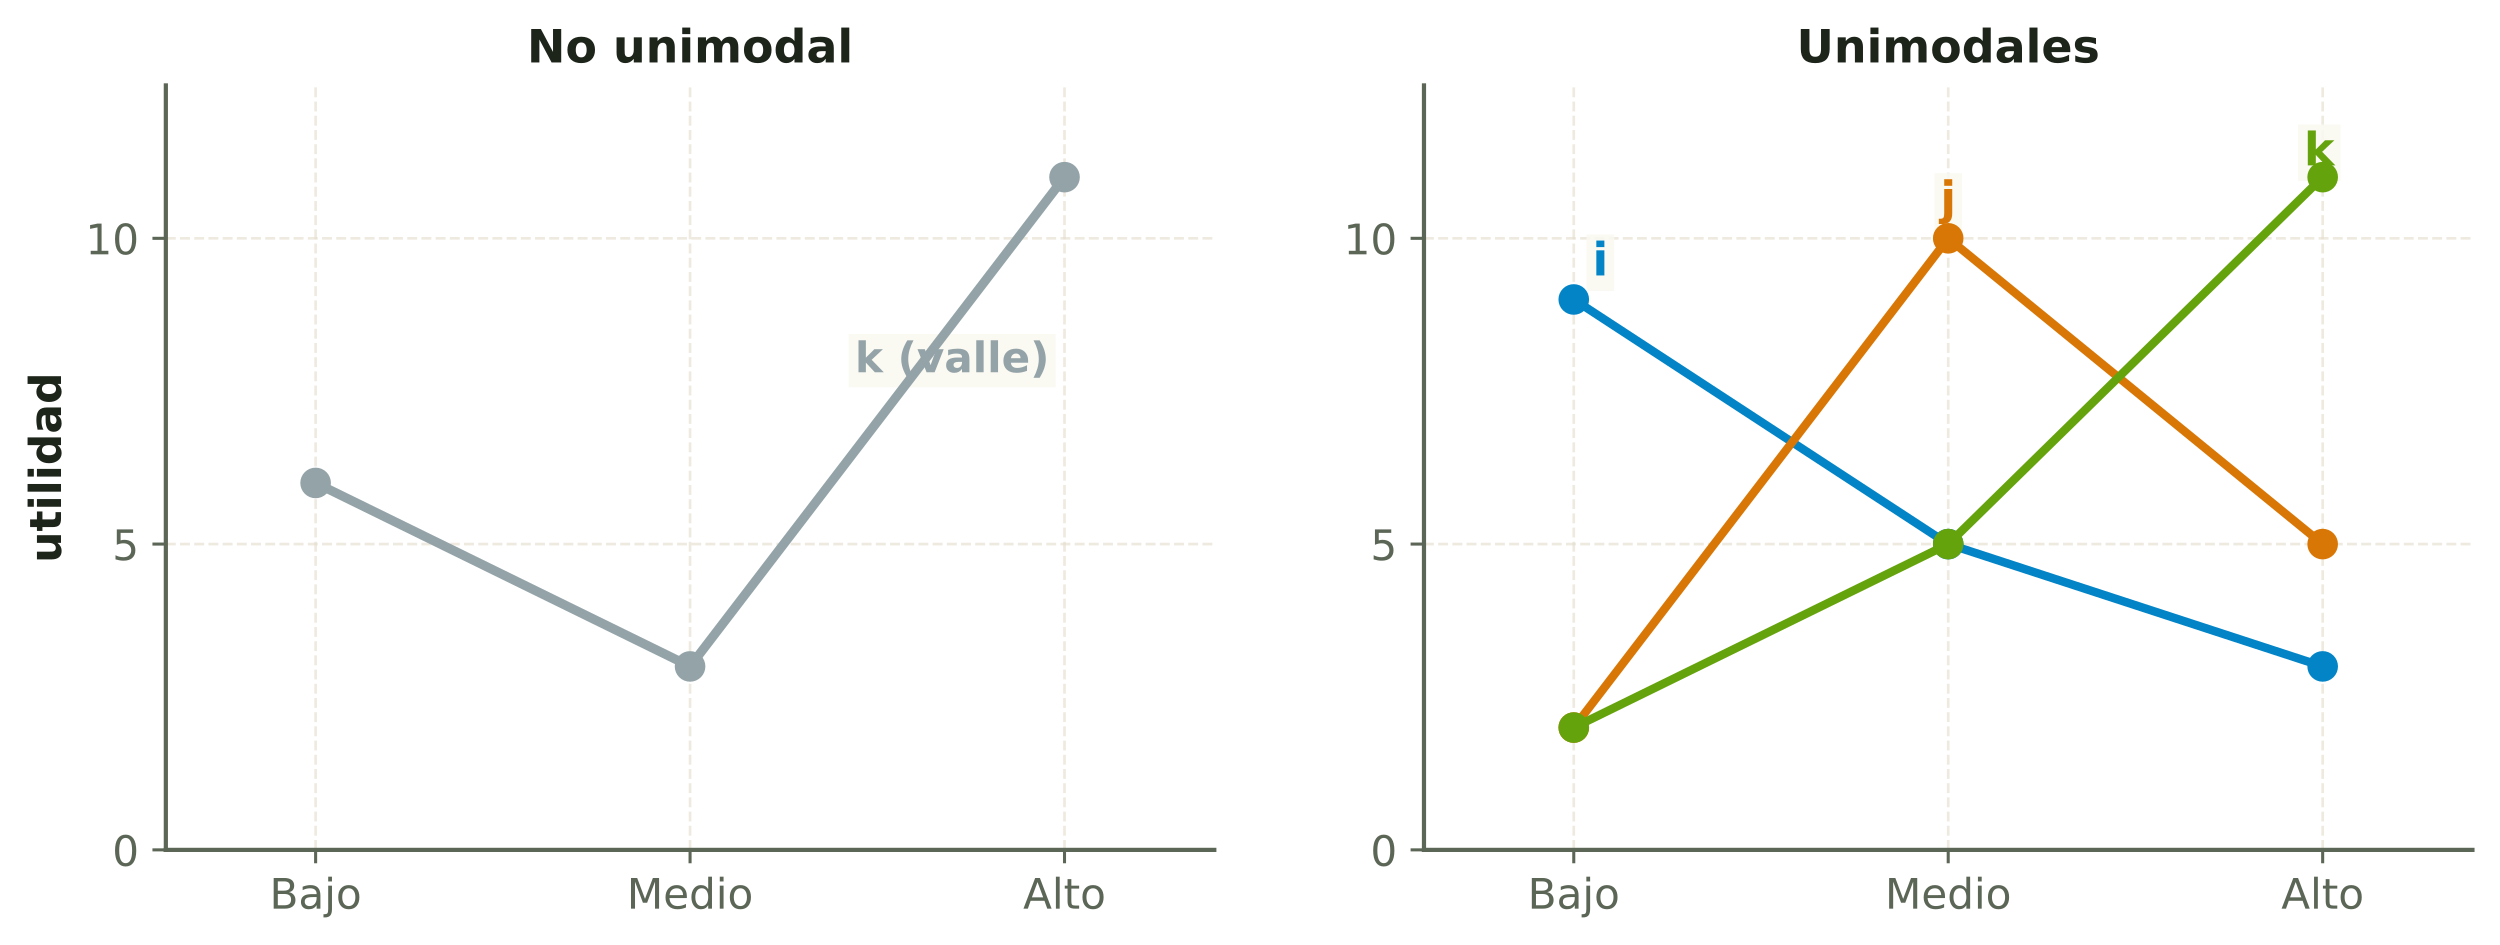
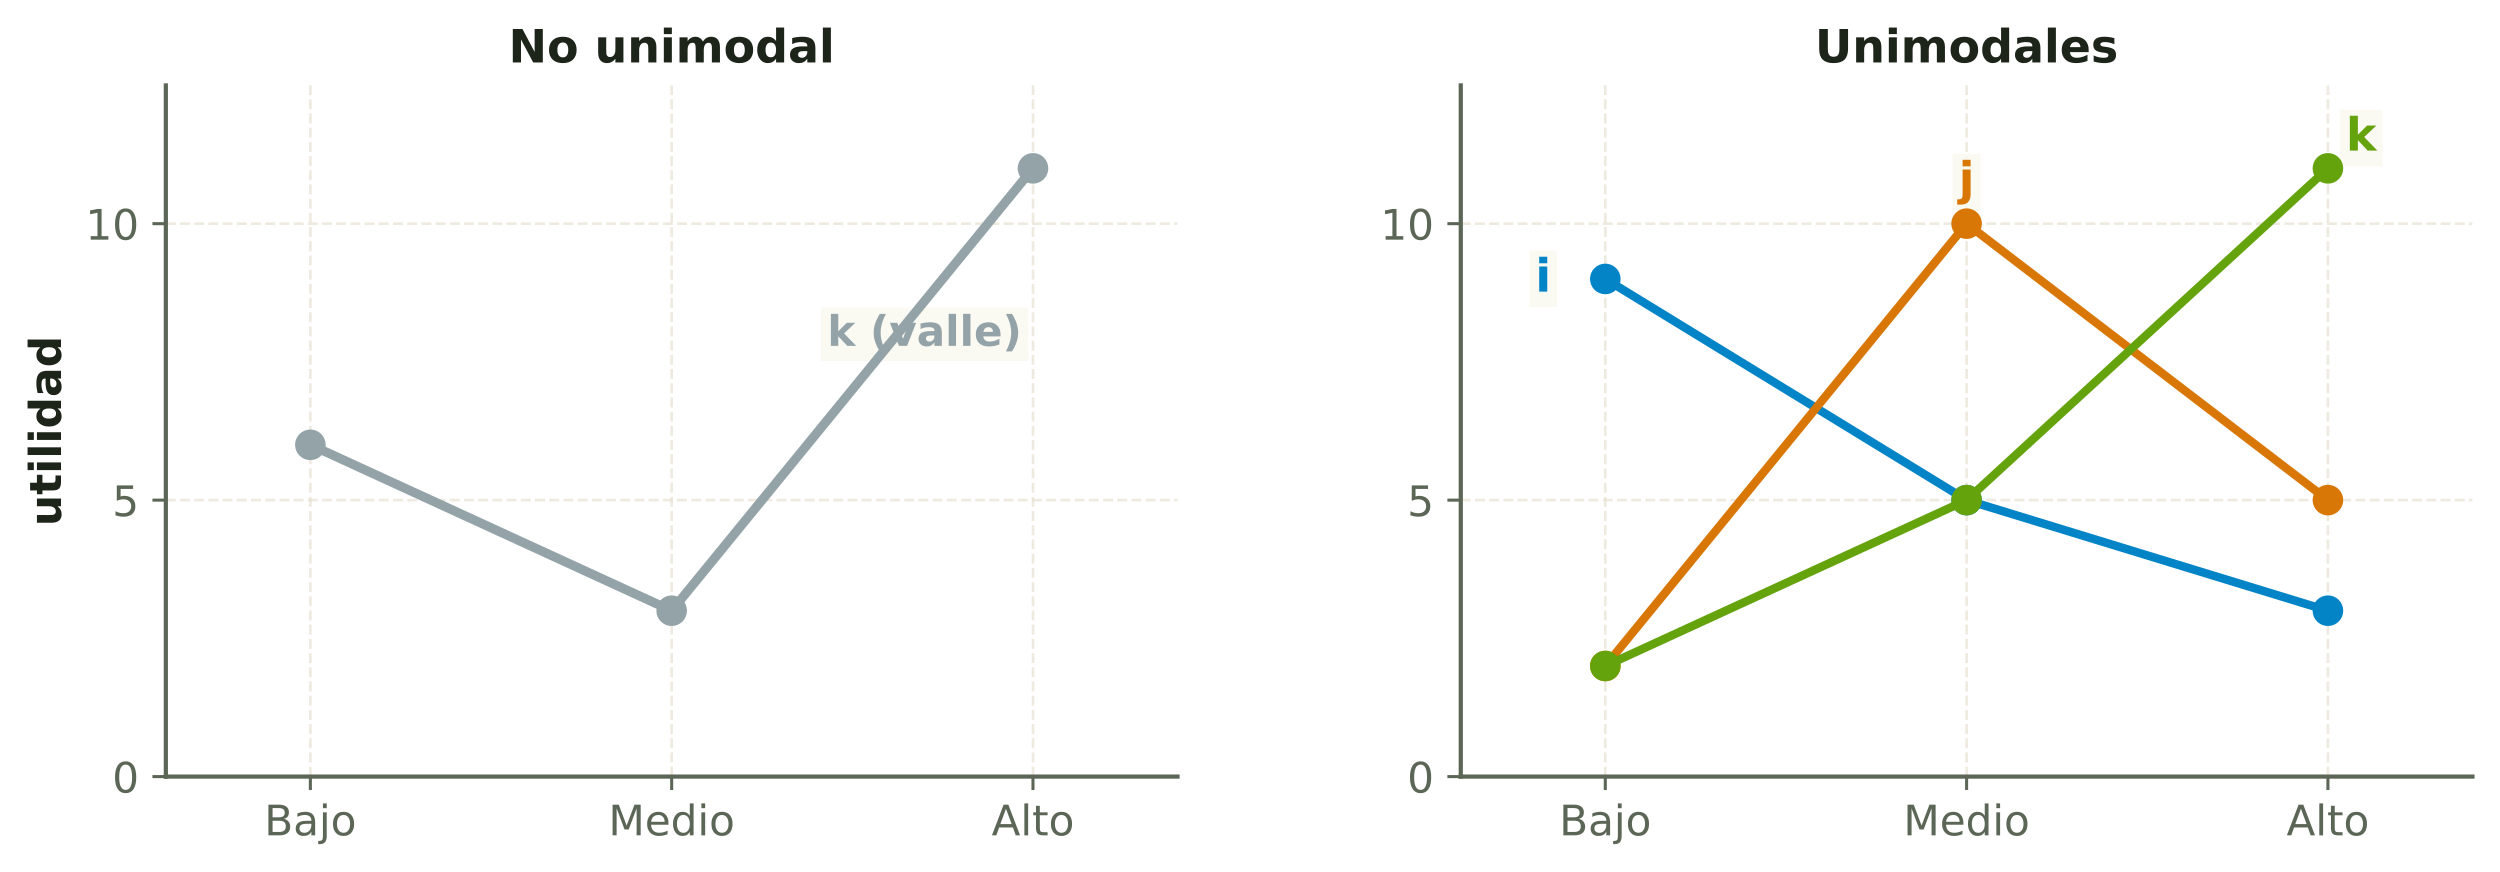
- <svg xmlns="http://www.w3.org/2000/svg" xmlns:xlink="http://www.w3.org/1999/xlink" width="653.167pt" height="246.892pt" viewBox="0 0 653.167 246.892" version="1.1">
+ <svg xmlns="http://www.w3.org/2000/svg" xmlns:xlink="http://www.w3.org/1999/xlink" width="653.167pt" height="227.74pt" viewBox="0 0 653.167 227.74" version="1.1">
  <defs>
    <style type="text/css">*{stroke-linejoin: round; stroke-linecap: butt}</style>
  </defs>
  <g id="figure_1">
    <g id="patch_1">
-       <path d="M 0 246.892  L 653.167 246.892  L 653.167 0  L 0 0  L 0 246.892  z " style="fill: none; opacity: 0" />
+       <path d="M 0 227.74  L 653.167 227.74  L 653.167 0  L 0 0  L 0 227.74  z " style="fill: none; opacity: 0" />
    </g>
    <g id="axes_1">
      <g id="patch_2">
-         <path d="M 43.327 222.046  L 317.255 222.046  L 317.255 22.318  L 43.327 22.318  L 43.327 222.046  z " style="fill: none" />
+         <path d="M 43.327 202.894  L 307.643 202.894  L 307.643 22.318  L 43.327 22.318  L 43.327 202.894  z " style="fill: none" />
      </g>
      <g id="matplotlib.axis_1">
        <g id="xtick_1">
          <g id="line2d_1">
-             <path d="M 82.46 222.046  L 82.46 22.318  " clip-path="url(#p95451fff57)" style="fill: none; stroke-dasharray: 2.59,1.12; stroke-dashoffset: 0; stroke: #e2dccb; stroke-opacity: 0.6; stroke-width: 0.7" />
+             <path d="M 81.087 202.894  L 81.087 22.318  " clip-path="url(#p5c5f6a3456)" style="fill: none; stroke-dasharray: 2.59,1.12; stroke-dashoffset: 0; stroke: #e2dccb; stroke-opacity: 0.6; stroke-width: 0.7" />
          </g>
          <g id="line2d_2">
            <defs>
              <path id="m096bc9ec4f" d="M 0 0  L 0 3.5  " style="stroke: #5c6656; stroke-width: 0.8" />
            </defs>
            <g>
-               <use xlink:href="#m096bc9ec4f" x="82.46" y="222.046" style="fill: #5c6656; stroke: #5c6656; stroke-width: 0.8" />
+               <use xlink:href="#m096bc9ec4f" x="81.087" y="202.894" style="fill: #5c6656; stroke: #5c6656; stroke-width: 0.8" />
            </g>
          </g>
          <g id="text_1">
-             <g style="fill: #5c6656" transform="translate(70.42255 237.4044) scale(0.11 -0.11)">
+             <g style="fill: #5c6656" transform="translate(69.04948 218.2524) scale(0.11 -0.11)">
              <defs>
                <path id="DejaVuSans-42" d="M 1259 2228  L 1259 519  L 2272 519  Q 2781 519 3026 730  Q 3272 941 3272 1375  Q 3272 1813 3026 2020  Q 2781 2228 2272 2228  L 1259 2228  z M 1259 4147  L 1259 2741  L 2194 2741  Q 2656 2741 2882 2914  Q 3109 3088 3109 3444  Q 3109 3797 2882 3972  Q 2656 4147 2194 4147  L 1259 4147  z M 628 4666  L 2241 4666  Q 2963 4666 3353 4366  Q 3744 4066 3744 3513  Q 3744 3084 3544 2831  Q 3344 2578 2956 2516  Q 3422 2416 3680 2098  Q 3938 1781 3938 1306  Q 3938 681 3513 340  Q 3088 0 2303 0  L 628 0  L 628 4666  z " transform="scale(0.015625)" />
                <path id="DejaVuSans-61" d="M 2194 1759  Q 1497 1759 1228 1600  Q 959 1441 959 1056  Q 959 750 1161 570  Q 1363 391 1709 391  Q 2188 391 2477 730  Q 2766 1069 2766 1631  L 2766 1759  L 2194 1759  z M 3341 1997  L 3341 0  L 2766 0  L 2766 531  Q 2569 213 2275 61  Q 1981 -91 1556 -91  Q 1019 -91 701 211  Q 384 513 384 1019  Q 384 1609 779 1909  Q 1175 2209 1959 2209  L 2766 2209  L 2766 2266  Q 2766 2663 2505 2880  Q 2244 3097 1772 3097  Q 1472 3097 1187 3025  Q 903 2953 641 2809  L 641 3341  Q 956 3463 1253 3523  Q 1550 3584 1831 3584  Q 2591 3584 2966 3190  Q 3341 2797 3341 1997  z " transform="scale(0.015625)" />
                <path id="DejaVuSans-6a" d="M 603 3500  L 1178 3500  L 1178 -63  Q 1178 -731 923 -1031  Q 669 -1331 103 -1331  L -116 -1331  L -116 -844  L 38 -844  Q 366 -844 484 -692  Q 603 -541 603 -63  L 603 3500  z M 603 4863  L 1178 4863  L 1178 4134  L 603 4134  L 603 4863  z " transform="scale(0.015625)" />
                <path id="DejaVuSans-6f" d="M 1959 3097  Q 1497 3097 1228 2736  Q 959 2375 959 1747  Q 959 1119 1226 758  Q 1494 397 1959 397  Q 2419 397 2687 759  Q 2956 1122 2956 1747  Q 2956 2369 2687 2733  Q 2419 3097 1959 3097  z M 1959 3584  Q 2709 3584 3137 3096  Q 3566 2609 3566 1747  Q 3566 888 3137 398  Q 2709 -91 1959 -91  Q 1206 -91 779 398  Q 353 888 353 1747  Q 353 2609 779 3096  Q 1206 3584 1959 3584  z " transform="scale(0.015625)" />
              </defs>
              <use xlink:href="#DejaVuSans-42" />
              <use xlink:href="#DejaVuSans-61" x="68.604" />
              <use xlink:href="#DejaVuSans-6a" x="129.883" />
              <use xlink:href="#DejaVuSans-6f" x="157.666" />
            </g>
          </g>
        </g>
        <g id="xtick_2">
          <g id="line2d_3">
-             <path d="M 180.291 222.046  L 180.291 22.318  " clip-path="url(#p95451fff57)" style="fill: none; stroke-dasharray: 2.59,1.12; stroke-dashoffset: 0; stroke: #e2dccb; stroke-opacity: 0.6; stroke-width: 0.7" />
+             <path d="M 175.485 202.894  L 175.485 22.318  " clip-path="url(#p5c5f6a3456)" style="fill: none; stroke-dasharray: 2.59,1.12; stroke-dashoffset: 0; stroke: #e2dccb; stroke-opacity: 0.6; stroke-width: 0.7" />
          </g>
          <g id="line2d_4">
            <g>
-               <use xlink:href="#m096bc9ec4f" x="180.291" y="222.046" style="fill: #5c6656; stroke: #5c6656; stroke-width: 0.8" />
+               <use xlink:href="#m096bc9ec4f" x="175.485" y="202.894" style="fill: #5c6656; stroke: #5c6656; stroke-width: 0.8" />
            </g>
          </g>
          <g id="text_2">
-             <g style="fill: #5c6656" transform="translate(163.7764 237.4044) scale(0.11 -0.11)">
+             <g style="fill: #5c6656" transform="translate(158.9706 218.2524) scale(0.11 -0.11)">
              <defs>
                <path id="DejaVuSans-4d" d="M 628 4666  L 1569 4666  L 2759 1491  L 3956 4666  L 4897 4666  L 4897 0  L 4281 0  L 4281 4097  L 3078 897  L 2444 897  L 1241 4097  L 1241 0  L 628 0  L 628 4666  z " transform="scale(0.015625)" />
                <path id="DejaVuSans-65" d="M 3597 1894  L 3597 1613  L 953 1613  Q 991 1019 1311 708  Q 1631 397 2203 397  Q 2534 397 2845 478  Q 3156 559 3463 722  L 3463 178  Q 3153 47 2828 -22  Q 2503 -91 2169 -91  Q 1331 -91 842 396  Q 353 884 353 1716  Q 353 2575 817 3079  Q 1281 3584 2069 3584  Q 2775 3584 3186 3129  Q 3597 2675 3597 1894  z M 3022 2063  Q 3016 2534 2758 2815  Q 2500 3097 2075 3097  Q 1594 3097 1305 2825  Q 1016 2553 972 2059  L 3022 2063  z " transform="scale(0.015625)" />
                <path id="DejaVuSans-64" d="M 2906 2969  L 2906 4863  L 3481 4863  L 3481 0  L 2906 0  L 2906 525  Q 2725 213 2448 61  Q 2172 -91 1784 -91  Q 1150 -91 751 415  Q 353 922 353 1747  Q 353 2572 751 3078  Q 1150 3584 1784 3584  Q 2172 3584 2448 3432  Q 2725 3281 2906 2969  z M 947 1747  Q 947 1113 1208 752  Q 1469 391 1925 391  Q 2381 391 2643 752  Q 2906 1113 2906 1747  Q 2906 2381 2643 2742  Q 2381 3103 1925 3103  Q 1469 3103 1208 2742  Q 947 2381 947 1747  z " transform="scale(0.015625)" />
                <path id="DejaVuSans-69" d="M 603 3500  L 1178 3500  L 1178 0  L 603 0  L 603 3500  z M 603 4863  L 1178 4863  L 1178 4134  L 603 4134  L 603 4863  z " transform="scale(0.015625)" />
              </defs>
              <use xlink:href="#DejaVuSans-4d" />
              <use xlink:href="#DejaVuSans-65" x="86.279" />
              <use xlink:href="#DejaVuSans-64" x="147.803" />
              <use xlink:href="#DejaVuSans-69" x="211.279" />
              <use xlink:href="#DejaVuSans-6f" x="239.062" />
            </g>
          </g>
        </g>
        <g id="xtick_3">
          <g id="line2d_5">
-             <path d="M 278.122 222.046  L 278.122 22.318  " clip-path="url(#p95451fff57)" style="fill: none; stroke-dasharray: 2.59,1.12; stroke-dashoffset: 0; stroke: #e2dccb; stroke-opacity: 0.6; stroke-width: 0.7" />
+             <path d="M 269.884 202.894  L 269.884 22.318  " clip-path="url(#p5c5f6a3456)" style="fill: none; stroke-dasharray: 2.59,1.12; stroke-dashoffset: 0; stroke: #e2dccb; stroke-opacity: 0.6; stroke-width: 0.7" />
          </g>
          <g id="line2d_6">
            <g>
-               <use xlink:href="#m096bc9ec4f" x="278.122" y="222.046" style="fill: #5c6656; stroke: #5c6656; stroke-width: 0.8" />
+               <use xlink:href="#m096bc9ec4f" x="269.884" y="202.894" style="fill: #5c6656; stroke: #5c6656; stroke-width: 0.8" />
            </g>
          </g>
          <g id="text_3">
-             <g style="fill: #5c6656" transform="translate(267.3104 237.4044) scale(0.11 -0.11)">
+             <g style="fill: #5c6656" transform="translate(259.0719 218.2524) scale(0.11 -0.11)">
              <defs>
                <path id="DejaVuSans-41" d="M 2188 4044  L 1331 1722  L 3047 1722  L 2188 4044  z M 1831 4666  L 2547 4666  L 4325 0  L 3669 0  L 3244 1197  L 1141 1197  L 716 0  L 50 0  L 1831 4666  z " transform="scale(0.015625)" />
                <path id="DejaVuSans-6c" d="M 603 4863  L 1178 4863  L 1178 0  L 603 0  L 603 4863  z " transform="scale(0.015625)" />
                <path id="DejaVuSans-74" d="M 1172 4494  L 1172 3500  L 2356 3500  L 2356 3053  L 1172 3053  L 1172 1153  Q 1172 725 1289 603  Q 1406 481 1766 481  L 2356 481  L 2356 0  L 1766 0  Q 1100 0 847 248  Q 594 497 594 1153  L 594 3053  L 172 3053  L 172 3500  L 594 3500  L 594 4494  L 1172 4494  z " transform="scale(0.015625)" />
              </defs>
              <use xlink:href="#DejaVuSans-41" />
              <use xlink:href="#DejaVuSans-6c" x="68.408" />
              <use xlink:href="#DejaVuSans-74" x="96.191" />
              <use xlink:href="#DejaVuSans-6f" x="135.4" />
            </g>
          </g>
        </g>
      </g>
      <g id="matplotlib.axis_2">
        <g id="ytick_1">
          <g id="line2d_7">
-             <path d="M 43.327 222.046  L 317.255 222.046  " clip-path="url(#p95451fff57)" style="fill: none; stroke-dasharray: 2.59,1.12; stroke-dashoffset: 0; stroke: #e2dccb; stroke-opacity: 0.6; stroke-width: 0.7" />
+             <path d="M 43.327 202.894  L 307.643 202.894  " clip-path="url(#p5c5f6a3456)" style="fill: none; stroke-dasharray: 2.59,1.12; stroke-dashoffset: 0; stroke: #e2dccb; stroke-opacity: 0.6; stroke-width: 0.7" />
          </g>
          <g id="line2d_8">
            <defs>
              <path id="m035c01e7cd" d="M 0 0  L -3.5 0  " style="stroke: #5c6656; stroke-width: 0.8" />
            </defs>
            <g>
-               <use xlink:href="#m035c01e7cd" x="43.327" y="222.046" style="fill: #5c6656; stroke: #5c6656; stroke-width: 0.8" />
+               <use xlink:href="#m035c01e7cd" x="43.327" y="202.894" style="fill: #5c6656; stroke: #5c6656; stroke-width: 0.8" />
            </g>
          </g>
          <g id="text_4">
-             <g style="fill: #5c6656" transform="translate(29.32859 226.2253) scale(0.11 -0.11)">
+             <g style="fill: #5c6656" transform="translate(29.32859 207.0733) scale(0.11 -0.11)">
              <defs>
                <path id="DejaVuSans-30" d="M 2034 4250  Q 1547 4250 1301 3770  Q 1056 3291 1056 2328  Q 1056 1369 1301 889  Q 1547 409 2034 409  Q 2525 409 2770 889  Q 3016 1369 3016 2328  Q 3016 3291 2770 3770  Q 2525 4250 2034 4250  z M 2034 4750  Q 2819 4750 3233 4129  Q 3647 3509 3647 2328  Q 3647 1150 3233 529  Q 2819 -91 2034 -91  Q 1250 -91 836 529  Q 422 1150 422 2328  Q 422 3509 836 4129  Q 1250 4750 2034 4750  z " transform="scale(0.015625)" />
              </defs>
              <use xlink:href="#DejaVuSans-30" />
            </g>
          </g>
        </g>
        <g id="ytick_2">
          <g id="line2d_9">
-             <path d="M 43.327 142.155  L 317.255 142.155  " clip-path="url(#p95451fff57)" style="fill: none; stroke-dasharray: 2.59,1.12; stroke-dashoffset: 0; stroke: #e2dccb; stroke-opacity: 0.6; stroke-width: 0.7" />
+             <path d="M 43.327 130.664  L 307.643 130.664  " clip-path="url(#p5c5f6a3456)" style="fill: none; stroke-dasharray: 2.59,1.12; stroke-dashoffset: 0; stroke: #e2dccb; stroke-opacity: 0.6; stroke-width: 0.7" />
          </g>
          <g id="line2d_10">
            <g>
-               <use xlink:href="#m035c01e7cd" x="43.327" y="142.155" style="fill: #5c6656; stroke: #5c6656; stroke-width: 0.8" />
+               <use xlink:href="#m035c01e7cd" x="43.327" y="130.664" style="fill: #5c6656; stroke: #5c6656; stroke-width: 0.8" />
            </g>
          </g>
          <g id="text_5">
-             <g style="fill: #5c6656" transform="translate(29.32859 146.3341) scale(0.11 -0.11)">
+             <g style="fill: #5c6656" transform="translate(29.32859 134.8429) scale(0.11 -0.11)">
              <defs>
                <path id="DejaVuSans-35" d="M 691 4666  L 3169 4666  L 3169 4134  L 1269 4134  L 1269 2991  Q 1406 3038 1543 3061  Q 1681 3084 1819 3084  Q 2600 3084 3056 2656  Q 3513 2228 3513 1497  Q 3513 744 3044 326  Q 2575 -91 1722 -91  Q 1428 -91 1123 -41  Q 819 9 494 109  L 494 744  Q 775 591 1075 516  Q 1375 441 1709 441  Q 2250 441 2565 725  Q 2881 1009 2881 1497  Q 2881 1984 2565 2268  Q 2250 2553 1709 2553  Q 1456 2553 1204 2497  Q 953 2441 691 2322  L 691 4666  z " transform="scale(0.015625)" />
              </defs>
              <use xlink:href="#DejaVuSans-35" />
            </g>
          </g>
        </g>
        <g id="ytick_3">
          <g id="line2d_11">
-             <path d="M 43.327 62.264  L 317.255 62.264  " clip-path="url(#p95451fff57)" style="fill: none; stroke-dasharray: 2.59,1.12; stroke-dashoffset: 0; stroke: #e2dccb; stroke-opacity: 0.6; stroke-width: 0.7" />
+             <path d="M 43.327 58.433  L 307.643 58.433  " clip-path="url(#p5c5f6a3456)" style="fill: none; stroke-dasharray: 2.59,1.12; stroke-dashoffset: 0; stroke: #e2dccb; stroke-opacity: 0.6; stroke-width: 0.7" />
          </g>
          <g id="line2d_12">
            <g>
-               <use xlink:href="#m035c01e7cd" x="43.327" y="62.264" style="fill: #5c6656; stroke: #5c6656; stroke-width: 0.8" />
+               <use xlink:href="#m035c01e7cd" x="43.327" y="58.433" style="fill: #5c6656; stroke: #5c6656; stroke-width: 0.8" />
            </g>
          </g>
          <g id="text_6">
-             <g style="fill: #5c6656" transform="translate(22.32984 66.44287) scale(0.11 -0.11)">
+             <g style="fill: #5c6656" transform="translate(22.32984 62.61247) scale(0.11 -0.11)">
              <defs>
                <path id="DejaVuSans-31" d="M 794 531  L 1825 531  L 1825 4091  L 703 3866  L 703 4441  L 1819 4666  L 2450 4666  L 2450 531  L 3481 531  L 3481 0  L 794 0  L 794 531  z " transform="scale(0.015625)" />
              </defs>
              <use xlink:href="#DejaVuSans-31" />
              <use xlink:href="#DejaVuSans-30" x="63.623" />
            </g>
          </g>
        </g>
        <g id="text_7">
-           <g style="fill: #1d241a" transform="translate(15.9382 147.0491) rotate(-90) scale(0.115 -0.115)">
+           <g style="fill: #1d241a" transform="translate(15.9382 137.4731) rotate(-90) scale(0.115 -0.115)">
            <defs>
              <path id="DejaVuSans-Bold-75" d="M 500 1363  L 500 3500  L 1625 3500  L 1625 3150  Q 1625 2866 1622 2436  Q 1619 2006 1619 1863  Q 1619 1441 1641 1255  Q 1663 1069 1716 984  Q 1784 875 1895 815  Q 2006 756 2150 756  Q 2500 756 2700 1025  Q 2900 1294 2900 1772  L 2900 3500  L 4019 3500  L 4019 0  L 2900 0  L 2900 506  Q 2647 200 2364 54  Q 2081 -91 1741 -91  Q 1134 -91 817 281  Q 500 653 500 1363  z " transform="scale(0.015625)" />
              <path id="DejaVuSans-Bold-74" d="M 1759 4494  L 1759 3500  L 2913 3500  L 2913 2700  L 1759 2700  L 1759 1216  Q 1759 972 1856 886  Q 1953 800 2241 800  L 2816 800  L 2816 0  L 1856 0  Q 1194 0 917 276  Q 641 553 641 1216  L 641 2700  L 84 2700  L 84 3500  L 641 3500  L 641 4494  L 1759 4494  z " transform="scale(0.015625)" />
              <path id="DejaVuSans-Bold-69" d="M 538 3500  L 1656 3500  L 1656 0  L 538 0  L 538 3500  z M 538 4863  L 1656 4863  L 1656 3950  L 538 3950  L 538 4863  z " transform="scale(0.015625)" />
              <path id="DejaVuSans-Bold-6c" d="M 538 4863  L 1656 4863  L 1656 0  L 538 0  L 538 4863  z " transform="scale(0.015625)" />
              <path id="DejaVuSans-Bold-64" d="M 2919 2988  L 2919 4863  L 4044 4863  L 4044 0  L 2919 0  L 2919 506  Q 2688 197 2409 53  Q 2131 -91 1766 -91  Q 1119 -91 703 423  Q 288 938 288 1747  Q 288 2556 703 3070  Q 1119 3584 1766 3584  Q 2128 3584 2408 3439  Q 2688 3294 2919 2988  z M 2181 722  Q 2541 722 2730 984  Q 2919 1247 2919 1747  Q 2919 2247 2730 2509  Q 2541 2772 2181 2772  Q 1825 2772 1636 2509  Q 1447 2247 1447 1747  Q 1447 1247 1636 984  Q 1825 722 2181 722  z " transform="scale(0.015625)" />
              <path id="DejaVuSans-Bold-61" d="M 2106 1575  Q 1756 1575 1579 1456  Q 1403 1338 1403 1106  Q 1403 894 1545 773  Q 1688 653 1941 653  Q 2256 653 2472 879  Q 2688 1106 2688 1447  L 2688 1575  L 2106 1575  z M 3816 1997  L 3816 0  L 2688 0  L 2688 519  Q 2463 200 2181 54  Q 1900 -91 1497 -91  Q 953 -91 614 226  Q 275 544 275 1050  Q 275 1666 698 1953  Q 1122 2241 2028 2241  L 2688 2241  L 2688 2328  Q 2688 2594 2478 2717  Q 2269 2841 1825 2841  Q 1466 2841 1156 2769  Q 847 2697 581 2553  L 581 3406  Q 941 3494 1303 3539  Q 1666 3584 2028 3584  Q 2975 3584 3395 3211  Q 3816 2838 3816 1997  z " transform="scale(0.015625)" />
            </defs>
            <use xlink:href="#DejaVuSans-Bold-75" />
            <use xlink:href="#DejaVuSans-Bold-74" x="71.191" />
            <use xlink:href="#DejaVuSans-Bold-69" x="118.994" />
            <use xlink:href="#DejaVuSans-Bold-6c" x="153.271" />
            <use xlink:href="#DejaVuSans-Bold-69" x="187.549" />
            <use xlink:href="#DejaVuSans-Bold-64" x="221.826" />
            <use xlink:href="#DejaVuSans-Bold-61" x="293.408" />
            <use xlink:href="#DejaVuSans-Bold-64" x="360.889" />
          </g>
        </g>
      </g>
      <g id="patch_3">
-         <path d="M 43.327 222.046  L 43.327 22.318  " style="fill: none; stroke: #5c6656; stroke-width: 1.1; stroke-linejoin: miter; stroke-linecap: square" />
+         <path d="M 43.327 202.894  L 43.327 22.318  " style="fill: none; stroke: #5c6656; stroke-width: 1.1; stroke-linejoin: miter; stroke-linecap: square" />
      </g>
      <g id="patch_4">
-         <path d="M 43.327 222.046  L 317.255 222.046  " style="fill: none; stroke: #5c6656; stroke-width: 1.1; stroke-linejoin: miter; stroke-linecap: square" />
+         <path d="M 43.327 202.894  L 307.643 202.894  " style="fill: none; stroke: #5c6656; stroke-width: 1.1; stroke-linejoin: miter; stroke-linecap: square" />
      </g>
      <g id="text_8">
        <g id="patch_5">
-           <path d="M 221.725 101.193  L 275.821 101.193  L 275.821 87.247  L 221.725 87.247  z " style="fill: #faf8f1; opacity: 0.9" />
-         </g>
-         <g style="fill: #94a3a8" transform="translate(223.3748 97.25552) scale(0.11 -0.11)">
+           <path d="M 214.516 94.298  L 268.612 94.298  L 268.612 80.353  L 214.516 80.353  z " style="fill: #faf8f1; opacity: 0.9" />
+         </g>
+         <g style="fill: #94a3a8" transform="translate(216.1662 90.3608) scale(0.11 -0.11)">
          <defs>
            <path id="DejaVuSans-Bold-6b" d="M 538 4863  L 1656 4863  L 1656 2216  L 2944 3500  L 4244 3500  L 2534 1894  L 4378 0  L 3022 0  L 1656 1459  L 1656 0  L 538 0  L 538 4863  z " transform="scale(0.015625)" />
            <path id="DejaVuSans-Bold-20" transform="scale(0.015625)" />
            <path id="DejaVuSans-Bold-28" d="M 2413 -844  L 1484 -844  Q 1006 -72 778 623  Q 550 1319 550 2003  Q 550 2688 779 3389  Q 1009 4091 1484 4856  L 2413 4856  Q 2013 4116 1813 3408  Q 1613 2700 1613 2009  Q 1613 1319 1811 609  Q 2009 -100 2413 -844  z " transform="scale(0.015625)" />
            <path id="DejaVuSans-Bold-76" d="M 97 3500  L 1216 3500  L 2088 1081  L 2956 3500  L 4078 3500  L 2700 0  L 1472 0  L 97 3500  z " transform="scale(0.015625)" />
            <path id="DejaVuSans-Bold-65" d="M 4031 1759  L 4031 1441  L 1416 1441  Q 1456 1047 1700 850  Q 1944 653 2381 653  Q 2734 653 3104 758  Q 3475 863 3866 1075  L 3866 213  Q 3469 63 3072 -14  Q 2675 -91 2278 -91  Q 1328 -91 801 392  Q 275 875 275 1747  Q 275 2603 792 3093  Q 1309 3584 2216 3584  Q 3041 3584 3536 3087  Q 4031 2591 4031 1759  z M 2881 2131  Q 2881 2450 2695 2645  Q 2509 2841 2209 2841  Q 1884 2841 1681 2658  Q 1478 2475 1428 2131  L 2881 2131  z " transform="scale(0.015625)" />
            <path id="DejaVuSans-Bold-29" d="M 513 -844  Q 913 -100 1113 609  Q 1313 1319 1313 2009  Q 1313 2700 1113 3408  Q 913 4116 513 4856  L 1441 4856  Q 1916 4091 2145 3389  Q 2375 2688 2375 2003  Q 2375 1319 2147 623  Q 1919 -72 1441 -844  L 513 -844  z " transform="scale(0.015625)" />
          </defs>
          <use xlink:href="#DejaVuSans-Bold-6b" />
          <use xlink:href="#DejaVuSans-Bold-20" x="66.504" />
          <use xlink:href="#DejaVuSans-Bold-28" x="101.318" />
          <use xlink:href="#DejaVuSans-Bold-76" x="147.021" />
          <use xlink:href="#DejaVuSans-Bold-61" x="212.207" />
          <use xlink:href="#DejaVuSans-Bold-6c" x="279.688" />
          <use xlink:href="#DejaVuSans-Bold-6c" x="313.965" />
          <use xlink:href="#DejaVuSans-Bold-65" x="348.242" />
          <use xlink:href="#DejaVuSans-Bold-29" x="416.064" />
        </g>
      </g>
      <g id="text_9">
-         <g style="fill: #1d241a" transform="translate(137.6844 16.31812) scale(0.12 -0.12)">
+         <g style="fill: #1d241a" transform="translate(132.8787 16.31812) scale(0.12 -0.12)">
          <defs>
            <path id="DejaVuSans-Bold-4e" d="M 588 4666  L 1931 4666  L 3628 1466  L 3628 4666  L 4769 4666  L 4769 0  L 3425 0  L 1728 3200  L 1728 0  L 588 0  L 588 4666  z " transform="scale(0.015625)" />
            <path id="DejaVuSans-Bold-6f" d="M 2203 2784  Q 1831 2784 1636 2517  Q 1441 2250 1441 1747  Q 1441 1244 1636 976  Q 1831 709 2203 709  Q 2569 709 2762 976  Q 2956 1244 2956 1747  Q 2956 2250 2762 2517  Q 2569 2784 2203 2784  z M 2203 3584  Q 3106 3584 3614 3096  Q 4122 2609 4122 1747  Q 4122 884 3614 396  Q 3106 -91 2203 -91  Q 1297 -91 786 396  Q 275 884 275 1747  Q 275 2609 786 3096  Q 1297 3584 2203 3584  z " transform="scale(0.015625)" />
            <path id="DejaVuSans-Bold-6e" d="M 4056 2131  L 4056 0  L 2931 0  L 2931 347  L 2931 1631  Q 2931 2084 2911 2256  Q 2891 2428 2841 2509  Q 2775 2619 2662 2680  Q 2550 2741 2406 2741  Q 2056 2741 1856 2470  Q 1656 2200 1656 1722  L 1656 0  L 538 0  L 538 3500  L 1656 3500  L 1656 2988  Q 1909 3294 2193 3439  Q 2478 3584 2822 3584  Q 3428 3584 3742 3212  Q 4056 2841 4056 2131  z " transform="scale(0.015625)" />
            <path id="DejaVuSans-Bold-6d" d="M 3781 2919  Q 3994 3244 4286 3414  Q 4578 3584 4928 3584  Q 5531 3584 5847 3212  Q 6163 2841 6163 2131  L 6163 0  L 5038 0  L 5038 1825  Q 5041 1866 5042 1909  Q 5044 1953 5044 2034  Q 5044 2406 4934 2573  Q 4825 2741 4581 2741  Q 4263 2741 4089 2478  Q 3916 2216 3909 1719  L 3909 0  L 2784 0  L 2784 1825  Q 2784 2406 2684 2573  Q 2584 2741 2328 2741  Q 2006 2741 1831 2477  Q 1656 2213 1656 1722  L 1656 0  L 531 0  L 531 3500  L 1656 3500  L 1656 2988  Q 1863 3284 2130 3434  Q 2397 3584 2719 3584  Q 3081 3584 3359 3409  Q 3638 3234 3781 2919  z " transform="scale(0.015625)" />
          </defs>
          <use xlink:href="#DejaVuSans-Bold-4e" />
          <use xlink:href="#DejaVuSans-Bold-6f" x="83.691" />
          <use xlink:href="#DejaVuSans-Bold-20" x="152.393" />
          <use xlink:href="#DejaVuSans-Bold-75" x="187.207" />
          <use xlink:href="#DejaVuSans-Bold-6e" x="258.398" />
          <use xlink:href="#DejaVuSans-Bold-69" x="329.59" />
          <use xlink:href="#DejaVuSans-Bold-6d" x="363.867" />
          <use xlink:href="#DejaVuSans-Bold-6f" x="468.066" />
          <use xlink:href="#DejaVuSans-Bold-64" x="536.768" />
          <use xlink:href="#DejaVuSans-Bold-61" x="608.35" />
          <use xlink:href="#DejaVuSans-Bold-6c" x="675.83" />
        </g>
      </g>
      <g id="line2d_13">
-         <path d="M 82.46 126.177  L 180.291 174.111  L 278.122 46.285  " clip-path="url(#p95451fff57)" style="fill: none; stroke: #94a3a8; stroke-width: 2.4; stroke-linecap: square" />
+         <path d="M 81.087 116.218  L 175.485 159.556  L 269.884 43.987  " clip-path="url(#p5c5f6a3456)" style="fill: none; stroke: #94a3a8; stroke-width: 2.4; stroke-linecap: square" />
        <defs>
          <path id="m355ec3fe94" d="M 0 3.5  C 0.928 3.5 1.819 3.131 2.475 2.475  C 3.131 1.819 3.5 0.928 3.5 0  C 3.5 -0.928 3.131 -1.819 2.475 -2.475  C 1.819 -3.131 0.928 -3.5 0 -3.5  C -0.928 -3.5 -1.819 -3.131 -2.475 -2.475  C -3.131 -1.819 -3.5 -0.928 -3.5 0  C -3.5 0.928 -3.131 1.819 -2.475 2.475  C -1.819 3.131 -0.928 3.5 0 3.5  z " style="stroke: #94a3a8" />
        </defs>
-         <g clip-path="url(#p95451fff57)">
-           <use xlink:href="#m355ec3fe94" x="82.46" y="126.177" style="fill: #94a3a8; stroke: #94a3a8" />
-           <use xlink:href="#m355ec3fe94" x="180.291" y="174.111" style="fill: #94a3a8; stroke: #94a3a8" />
-           <use xlink:href="#m355ec3fe94" x="278.122" y="46.285" style="fill: #94a3a8; stroke: #94a3a8" />
+         <g clip-path="url(#p5c5f6a3456)">
+           <use xlink:href="#m355ec3fe94" x="81.087" y="116.218" style="fill: #94a3a8; stroke: #94a3a8" />
+           <use xlink:href="#m355ec3fe94" x="175.485" y="159.556" style="fill: #94a3a8; stroke: #94a3a8" />
+           <use xlink:href="#m355ec3fe94" x="269.884" y="43.987" style="fill: #94a3a8; stroke: #94a3a8" />
        </g>
      </g>
    </g>
    <g id="axes_2">
      <g id="patch_6">
-         <path d="M 372.04 222.046  L 645.967 222.046  L 645.967 22.318  L 372.04 22.318  L 372.04 222.046  z " style="fill: none" />
+         <path d="M 381.652 202.894  L 645.967 202.894  L 645.967 22.318  L 381.652 22.318  L 381.652 202.894  z " style="fill: none" />
      </g>
      <g id="matplotlib.axis_3">
        <g id="xtick_4">
          <g id="line2d_14">
-             <path d="M 411.173 222.046  L 411.173 22.318  " clip-path="url(#p8667fa5a0c)" style="fill: none; stroke-dasharray: 2.59,1.12; stroke-dashoffset: 0; stroke: #e2dccb; stroke-opacity: 0.6; stroke-width: 0.7" />
+             <path d="M 419.411 202.894  L 419.411 22.318  " clip-path="url(#p6b3fa29982)" style="fill: none; stroke-dasharray: 2.59,1.12; stroke-dashoffset: 0; stroke: #e2dccb; stroke-opacity: 0.6; stroke-width: 0.7" />
          </g>
          <g id="line2d_15">
            <g>
-               <use xlink:href="#m096bc9ec4f" x="411.173" y="222.046" style="fill: #5c6656; stroke: #5c6656; stroke-width: 0.8" />
+               <use xlink:href="#m096bc9ec4f" x="419.411" y="202.894" style="fill: #5c6656; stroke: #5c6656; stroke-width: 0.8" />
            </g>
          </g>
          <g id="text_10">
-             <g style="fill: #5c6656" transform="translate(399.1353 237.4044) scale(0.11 -0.11)">
+             <g style="fill: #5c6656" transform="translate(407.3737 218.2524) scale(0.11 -0.11)">
              <use xlink:href="#DejaVuSans-42" />
              <use xlink:href="#DejaVuSans-61" x="68.604" />
              <use xlink:href="#DejaVuSans-6a" x="129.883" />
              <use xlink:href="#DejaVuSans-6f" x="157.666" />
            </g>
          </g>
        </g>
        <g id="xtick_5">
          <g id="line2d_16">
-             <path d="M 509.004 222.046  L 509.004 22.318  " clip-path="url(#p8667fa5a0c)" style="fill: none; stroke-dasharray: 2.59,1.12; stroke-dashoffset: 0; stroke: #e2dccb; stroke-opacity: 0.6; stroke-width: 0.7" />
+             <path d="M 513.809 202.894  L 513.809 22.318  " clip-path="url(#p6b3fa29982)" style="fill: none; stroke-dasharray: 2.59,1.12; stroke-dashoffset: 0; stroke: #e2dccb; stroke-opacity: 0.6; stroke-width: 0.7" />
          </g>
          <g id="line2d_17">
            <g>
-               <use xlink:href="#m096bc9ec4f" x="509.004" y="222.046" style="fill: #5c6656; stroke: #5c6656; stroke-width: 0.8" />
+               <use xlink:href="#m096bc9ec4f" x="513.809" y="202.894" style="fill: #5c6656; stroke: #5c6656; stroke-width: 0.8" />
            </g>
          </g>
          <g id="text_11">
-             <g style="fill: #5c6656" transform="translate(492.4891 237.4044) scale(0.11 -0.11)">
+             <g style="fill: #5c6656" transform="translate(497.2948 218.2524) scale(0.11 -0.11)">
              <use xlink:href="#DejaVuSans-4d" />
              <use xlink:href="#DejaVuSans-65" x="86.279" />
              <use xlink:href="#DejaVuSans-64" x="147.803" />
              <use xlink:href="#DejaVuSans-69" x="211.279" />
              <use xlink:href="#DejaVuSans-6f" x="239.062" />
            </g>
          </g>
        </g>
        <g id="xtick_6">
          <g id="line2d_18">
-             <path d="M 606.835 222.046  L 606.835 22.318  " clip-path="url(#p8667fa5a0c)" style="fill: none; stroke-dasharray: 2.59,1.12; stroke-dashoffset: 0; stroke: #e2dccb; stroke-opacity: 0.6; stroke-width: 0.7" />
+             <path d="M 608.208 202.894  L 608.208 22.318  " clip-path="url(#p6b3fa29982)" style="fill: none; stroke-dasharray: 2.59,1.12; stroke-dashoffset: 0; stroke: #e2dccb; stroke-opacity: 0.6; stroke-width: 0.7" />
          </g>
          <g id="line2d_19">
            <g>
-               <use xlink:href="#m096bc9ec4f" x="606.835" y="222.046" style="fill: #5c6656; stroke: #5c6656; stroke-width: 0.8" />
+               <use xlink:href="#m096bc9ec4f" x="608.208" y="202.894" style="fill: #5c6656; stroke: #5c6656; stroke-width: 0.8" />
            </g>
          </g>
          <g id="text_12">
-             <g style="fill: #5c6656" transform="translate(596.0231 237.4044) scale(0.11 -0.11)">
+             <g style="fill: #5c6656" transform="translate(597.3961 218.2524) scale(0.11 -0.11)">
              <use xlink:href="#DejaVuSans-41" />
              <use xlink:href="#DejaVuSans-6c" x="68.408" />
              <use xlink:href="#DejaVuSans-74" x="96.191" />
              <use xlink:href="#DejaVuSans-6f" x="135.4" />
            </g>
          </g>
        </g>
      </g>
      <g id="matplotlib.axis_4">
        <g id="ytick_4">
          <g id="line2d_20">
-             <path d="M 372.04 222.046  L 645.967 222.046  " clip-path="url(#p8667fa5a0c)" style="fill: none; stroke-dasharray: 2.59,1.12; stroke-dashoffset: 0; stroke: #e2dccb; stroke-opacity: 0.6; stroke-width: 0.7" />
+             <path d="M 381.652 202.894  L 645.967 202.894  " clip-path="url(#p6b3fa29982)" style="fill: none; stroke-dasharray: 2.59,1.12; stroke-dashoffset: 0; stroke: #e2dccb; stroke-opacity: 0.6; stroke-width: 0.7" />
          </g>
          <g id="line2d_21">
            <g>
-               <use xlink:href="#m035c01e7cd" x="372.04" y="222.046" style="fill: #5c6656; stroke: #5c6656; stroke-width: 0.8" />
+               <use xlink:href="#m035c01e7cd" x="381.652" y="202.894" style="fill: #5c6656; stroke: #5c6656; stroke-width: 0.8" />
            </g>
          </g>
          <g id="text_13">
-             <g style="fill: #5c6656" transform="translate(358.0413 226.2253) scale(0.11 -0.11)">
+             <g style="fill: #5c6656" transform="translate(367.6528 207.0733) scale(0.11 -0.11)">
              <use xlink:href="#DejaVuSans-30" />
            </g>
          </g>
        </g>
        <g id="ytick_5">
          <g id="line2d_22">
-             <path d="M 372.04 142.155  L 645.967 142.155  " clip-path="url(#p8667fa5a0c)" style="fill: none; stroke-dasharray: 2.59,1.12; stroke-dashoffset: 0; stroke: #e2dccb; stroke-opacity: 0.6; stroke-width: 0.7" />
+             <path d="M 381.652 130.664  L 645.967 130.664  " clip-path="url(#p6b3fa29982)" style="fill: none; stroke-dasharray: 2.59,1.12; stroke-dashoffset: 0; stroke: #e2dccb; stroke-opacity: 0.6; stroke-width: 0.7" />
          </g>
          <g id="line2d_23">
            <g>
-               <use xlink:href="#m035c01e7cd" x="372.04" y="142.155" style="fill: #5c6656; stroke: #5c6656; stroke-width: 0.8" />
+               <use xlink:href="#m035c01e7cd" x="381.652" y="130.664" style="fill: #5c6656; stroke: #5c6656; stroke-width: 0.8" />
            </g>
          </g>
          <g id="text_14">
-             <g style="fill: #5c6656" transform="translate(358.0413 146.3341) scale(0.11 -0.11)">
+             <g style="fill: #5c6656" transform="translate(367.6528 134.8429) scale(0.11 -0.11)">
              <use xlink:href="#DejaVuSans-35" />
            </g>
          </g>
        </g>
        <g id="ytick_6">
          <g id="line2d_24">
-             <path d="M 372.04 62.264  L 645.967 62.264  " clip-path="url(#p8667fa5a0c)" style="fill: none; stroke-dasharray: 2.59,1.12; stroke-dashoffset: 0; stroke: #e2dccb; stroke-opacity: 0.6; stroke-width: 0.7" />
+             <path d="M 381.652 58.433  L 645.967 58.433  " clip-path="url(#p6b3fa29982)" style="fill: none; stroke-dasharray: 2.59,1.12; stroke-dashoffset: 0; stroke: #e2dccb; stroke-opacity: 0.6; stroke-width: 0.7" />
          </g>
          <g id="line2d_25">
            <g>
-               <use xlink:href="#m035c01e7cd" x="372.04" y="62.264" style="fill: #5c6656; stroke: #5c6656; stroke-width: 0.8" />
+               <use xlink:href="#m035c01e7cd" x="381.652" y="58.433" style="fill: #5c6656; stroke: #5c6656; stroke-width: 0.8" />
            </g>
          </g>
          <g id="text_15">
-             <g style="fill: #5c6656" transform="translate(351.0426 66.44287) scale(0.11 -0.11)">
+             <g style="fill: #5c6656" transform="translate(360.6541 62.61247) scale(0.11 -0.11)">
              <use xlink:href="#DejaVuSans-31" />
              <use xlink:href="#DejaVuSans-30" x="63.623" />
            </g>
          </g>
        </g>
      </g>
      <g id="patch_7">
-         <path d="M 372.04 222.046  L 372.04 22.318  " style="fill: none; stroke: #5c6656; stroke-width: 1.1; stroke-linejoin: miter; stroke-linecap: square" />
+         <path d="M 381.652 202.894  L 381.652 22.318  " style="fill: none; stroke: #5c6656; stroke-width: 1.1; stroke-linejoin: miter; stroke-linecap: square" />
      </g>
      <g id="patch_8">
-         <path d="M 372.04 222.046  L 645.967 222.046  " style="fill: none; stroke: #5c6656; stroke-width: 1.1; stroke-linejoin: miter; stroke-linecap: square" />
+         <path d="M 381.652 202.894  L 645.967 202.894  " style="fill: none; stroke: #5c6656; stroke-width: 1.1; stroke-linejoin: miter; stroke-linecap: square" />
      </g>
      <g id="text_16">
        <g id="patch_9">
-           <path d="M 414.504 76.022  L 421.738 76.022  L 421.738 61.288  L 414.504 61.288  z " style="fill: #faf8f1; opacity: 0.9" />
-         </g>
-         <g style="fill: #0284c7" transform="translate(416.0641 71.96627) scale(0.12 -0.12)">
+           <path d="M 399.577 80.246  L 406.811 80.246  L 406.811 65.513  L 399.577 65.513  z " style="fill: #faf8f1; opacity: 0.9" />
+         </g>
+         <g style="fill: #0284c7" transform="translate(401.1374 76.19066) scale(0.12 -0.12)">
          <use xlink:href="#DejaVuSans-Bold-69" />
        </g>
      </g>
      <g id="text_17">
        <g id="patch_10">
-           <path d="M 505.387 60.091  L 512.621 60.091  L 512.621 45.263  L 505.387 45.263  z " style="fill: #faf8f1; opacity: 0.9" />
-         </g>
-         <g style="fill: #d97706" transform="translate(506.9468 55.94116) scale(0.12 -0.12)">
+           <path d="M 510.193 55.013  L 517.426 55.013  L 517.426 40.185  L 510.193 40.185  z " style="fill: #faf8f1; opacity: 0.9" />
+         </g>
+         <g style="fill: #d97706" transform="translate(511.7526 50.86314) scale(0.12 -0.12)">
          <defs>
            <path id="DejaVuSans-Bold-6a" d="M 538 3500  L 1656 3500  L 1656 63  Q 1656 -641 1318 -1011  Q 981 -1381 341 -1381  L -213 -1381  L -213 -647  L -19 -647  Q 300 -647 419 -503  Q 538 -359 538 63  L 538 3500  z M 538 4863  L 1656 4863  L 1656 3950  L 538 3950  L 538 4863  z " transform="scale(0.015625)" />
          </defs>
          <use xlink:href="#DejaVuSans-Bold-6a" />
        </g>
      </g>
      <g id="text_18">
        <g id="patch_11">
-           <path d="M 600.383 47.261  L 611.483 47.261  L 611.483 32.527  L 600.383 32.527  z " style="fill: #faf8f1; opacity: 0.9" />
-         </g>
-         <g style="fill: #65a30d" transform="translate(601.9433 43.20544) scale(0.12 -0.12)">
+           <path d="M 611.368 43.409  L 622.468 43.409  L 622.468 28.675  L 611.368 28.675  z " style="fill: #faf8f1; opacity: 0.9" />
+         </g>
+         <g style="fill: #65a30d" transform="translate(612.9279 39.35315) scale(0.12 -0.12)">
          <use xlink:href="#DejaVuSans-Bold-6b" />
        </g>
      </g>
      <g id="text_19">
-         <g style="fill: #1d241a" transform="translate(469.3878 16.31812) scale(0.12 -0.12)">
+         <g style="fill: #1d241a" transform="translate(474.1935 16.31812) scale(0.12 -0.12)">
          <defs>
            <path id="DejaVuSans-Bold-55" d="M 588 4666  L 1791 4666  L 1791 1869  Q 1791 1291 1980 1042  Q 2169 794 2597 794  Q 3028 794 3217 1042  Q 3406 1291 3406 1869  L 3406 4666  L 4609 4666  L 4609 1869  Q 4609 878 4112 393  Q 3616 -91 2597 -91  Q 1581 -91 1084 393  Q 588 878 588 1869  L 588 4666  z " transform="scale(0.015625)" />
            <path id="DejaVuSans-Bold-73" d="M 3272 3391  L 3272 2541  Q 2913 2691 2578 2766  Q 2244 2841 1947 2841  Q 1628 2841 1473 2761  Q 1319 2681 1319 2516  Q 1319 2381 1436 2309  Q 1553 2238 1856 2203  L 2053 2175  Q 2913 2066 3209 1816  Q 3506 1566 3506 1031  Q 3506 472 3093 190  Q 2681 -91 1863 -91  Q 1516 -91 1145 -36  Q 775 19 384 128  L 384 978  Q 719 816 1070 734  Q 1422 653 1784 653  Q 2113 653 2278 743  Q 2444 834 2444 1013  Q 2444 1163 2330 1236  Q 2216 1309 1875 1350  L 1678 1375  Q 931 1469 631 1722  Q 331 1975 331 2491  Q 331 3047 712 3315  Q 1094 3584 1881 3584  Q 2191 3584 2531 3537  Q 2872 3491 3272 3391  z " transform="scale(0.015625)" />
          </defs>
          <use xlink:href="#DejaVuSans-Bold-55" />
          <use xlink:href="#DejaVuSans-Bold-6e" x="81.201" />
          <use xlink:href="#DejaVuSans-Bold-69" x="152.393" />
          <use xlink:href="#DejaVuSans-Bold-6d" x="186.67" />
          <use xlink:href="#DejaVuSans-Bold-6f" x="290.869" />
          <use xlink:href="#DejaVuSans-Bold-64" x="359.57" />
          <use xlink:href="#DejaVuSans-Bold-61" x="431.152" />
          <use xlink:href="#DejaVuSans-Bold-6c" x="498.633" />
          <use xlink:href="#DejaVuSans-Bold-65" x="532.91" />
          <use xlink:href="#DejaVuSans-Bold-73" x="600.732" />
        </g>
      </g>
      <g id="line2d_26">
-         <path d="M 411.173 78.242  L 509.004 142.155  L 606.835 174.111  " clip-path="url(#p8667fa5a0c)" style="fill: none; stroke: #0284c7; stroke-width: 2.2; stroke-linecap: square" />
+         <path d="M 419.411 72.879  L 513.809 130.664  L 608.208 159.556  " clip-path="url(#p6b3fa29982)" style="fill: none; stroke: #0284c7; stroke-width: 2.2; stroke-linecap: square" />
        <defs>
          <path id="m2268fc16c0" d="M 0 3.5  C 0.928 3.5 1.819 3.131 2.475 2.475  C 3.131 1.819 3.5 0.928 3.5 0  C 3.5 -0.928 3.131 -1.819 2.475 -2.475  C 1.819 -3.131 0.928 -3.5 0 -3.5  C -0.928 -3.5 -1.819 -3.131 -2.475 -2.475  C -3.131 -1.819 -3.5 -0.928 -3.5 0  C -3.5 0.928 -3.131 1.819 -2.475 2.475  C -1.819 3.131 -0.928 3.5 0 3.5  z " style="stroke: #0284c7" />
        </defs>
-         <g clip-path="url(#p8667fa5a0c)">
-           <use xlink:href="#m2268fc16c0" x="411.173" y="78.242" style="fill: #0284c7; stroke: #0284c7" />
-           <use xlink:href="#m2268fc16c0" x="509.004" y="142.155" style="fill: #0284c7; stroke: #0284c7" />
-           <use xlink:href="#m2268fc16c0" x="606.835" y="174.111" style="fill: #0284c7; stroke: #0284c7" />
+         <g clip-path="url(#p6b3fa29982)">
+           <use xlink:href="#m2268fc16c0" x="419.411" y="72.879" style="fill: #0284c7; stroke: #0284c7" />
+           <use xlink:href="#m2268fc16c0" x="513.809" y="130.664" style="fill: #0284c7; stroke: #0284c7" />
+           <use xlink:href="#m2268fc16c0" x="608.208" y="159.556" style="fill: #0284c7; stroke: #0284c7" />
        </g>
      </g>
      <g id="line2d_27">
-         <path d="M 411.173 190.09  L 509.004 62.264  L 606.835 142.155  " clip-path="url(#p8667fa5a0c)" style="fill: none; stroke: #d97706; stroke-width: 2.2; stroke-linecap: square" />
+         <path d="M 419.411 174.002  L 513.809 58.433  L 608.208 130.664  " clip-path="url(#p6b3fa29982)" style="fill: none; stroke: #d97706; stroke-width: 2.2; stroke-linecap: square" />
        <defs>
          <path id="maa26025bb0" d="M 0 3.5  C 0.928 3.5 1.819 3.131 2.475 2.475  C 3.131 1.819 3.5 0.928 3.5 0  C 3.5 -0.928 3.131 -1.819 2.475 -2.475  C 1.819 -3.131 0.928 -3.5 0 -3.5  C -0.928 -3.5 -1.819 -3.131 -2.475 -2.475  C -3.131 -1.819 -3.5 -0.928 -3.5 0  C -3.5 0.928 -3.131 1.819 -2.475 2.475  C -1.819 3.131 -0.928 3.5 0 3.5  z " style="stroke: #d97706" />
        </defs>
-         <g clip-path="url(#p8667fa5a0c)">
-           <use xlink:href="#maa26025bb0" x="411.173" y="190.09" style="fill: #d97706; stroke: #d97706" />
-           <use xlink:href="#maa26025bb0" x="509.004" y="62.264" style="fill: #d97706; stroke: #d97706" />
-           <use xlink:href="#maa26025bb0" x="606.835" y="142.155" style="fill: #d97706; stroke: #d97706" />
+         <g clip-path="url(#p6b3fa29982)">
+           <use xlink:href="#maa26025bb0" x="419.411" y="174.002" style="fill: #d97706; stroke: #d97706" />
+           <use xlink:href="#maa26025bb0" x="513.809" y="58.433" style="fill: #d97706; stroke: #d97706" />
+           <use xlink:href="#maa26025bb0" x="608.208" y="130.664" style="fill: #d97706; stroke: #d97706" />
        </g>
      </g>
      <g id="line2d_28">
-         <path d="M 411.173 190.09  L 509.004 142.155  L 606.835 46.285  " clip-path="url(#p8667fa5a0c)" style="fill: none; stroke: #65a30d; stroke-width: 2.2; stroke-linecap: square" />
+         <path d="M 419.411 174.002  L 513.809 130.664  L 608.208 43.987  " clip-path="url(#p6b3fa29982)" style="fill: none; stroke: #65a30d; stroke-width: 2.2; stroke-linecap: square" />
        <defs>
          <path id="m1e070063e6" d="M 0 3.5  C 0.928 3.5 1.819 3.131 2.475 2.475  C 3.131 1.819 3.5 0.928 3.5 0  C 3.5 -0.928 3.131 -1.819 2.475 -2.475  C 1.819 -3.131 0.928 -3.5 0 -3.5  C -0.928 -3.5 -1.819 -3.131 -2.475 -2.475  C -3.131 -1.819 -3.5 -0.928 -3.5 0  C -3.5 0.928 -3.131 1.819 -2.475 2.475  C -1.819 3.131 -0.928 3.5 0 3.5  z " style="stroke: #65a30d" />
        </defs>
-         <g clip-path="url(#p8667fa5a0c)">
-           <use xlink:href="#m1e070063e6" x="411.173" y="190.09" style="fill: #65a30d; stroke: #65a30d" />
-           <use xlink:href="#m1e070063e6" x="509.004" y="142.155" style="fill: #65a30d; stroke: #65a30d" />
-           <use xlink:href="#m1e070063e6" x="606.835" y="46.285" style="fill: #65a30d; stroke: #65a30d" />
+         <g clip-path="url(#p6b3fa29982)">
+           <use xlink:href="#m1e070063e6" x="419.411" y="174.002" style="fill: #65a30d; stroke: #65a30d" />
+           <use xlink:href="#m1e070063e6" x="513.809" y="130.664" style="fill: #65a30d; stroke: #65a30d" />
+           <use xlink:href="#m1e070063e6" x="608.208" y="43.987" style="fill: #65a30d; stroke: #65a30d" />
        </g>
      </g>
    </g>
  </g>
  <defs>
-     <clipPath id="p95451fff57">
-       <rect x="43.327" y="22.318" width="273.927" height="199.728" />
+     <clipPath id="p5c5f6a3456">
+       <rect x="43.327" y="22.318" width="264.316" height="180.576" />
    </clipPath>
-     <clipPath id="p8667fa5a0c">
-       <rect x="372.04" y="22.318" width="273.927" height="199.728" />
+     <clipPath id="p6b3fa29982">
+       <rect x="381.652" y="22.318" width="264.316" height="180.576" />
    </clipPath>
  </defs>
</svg>
